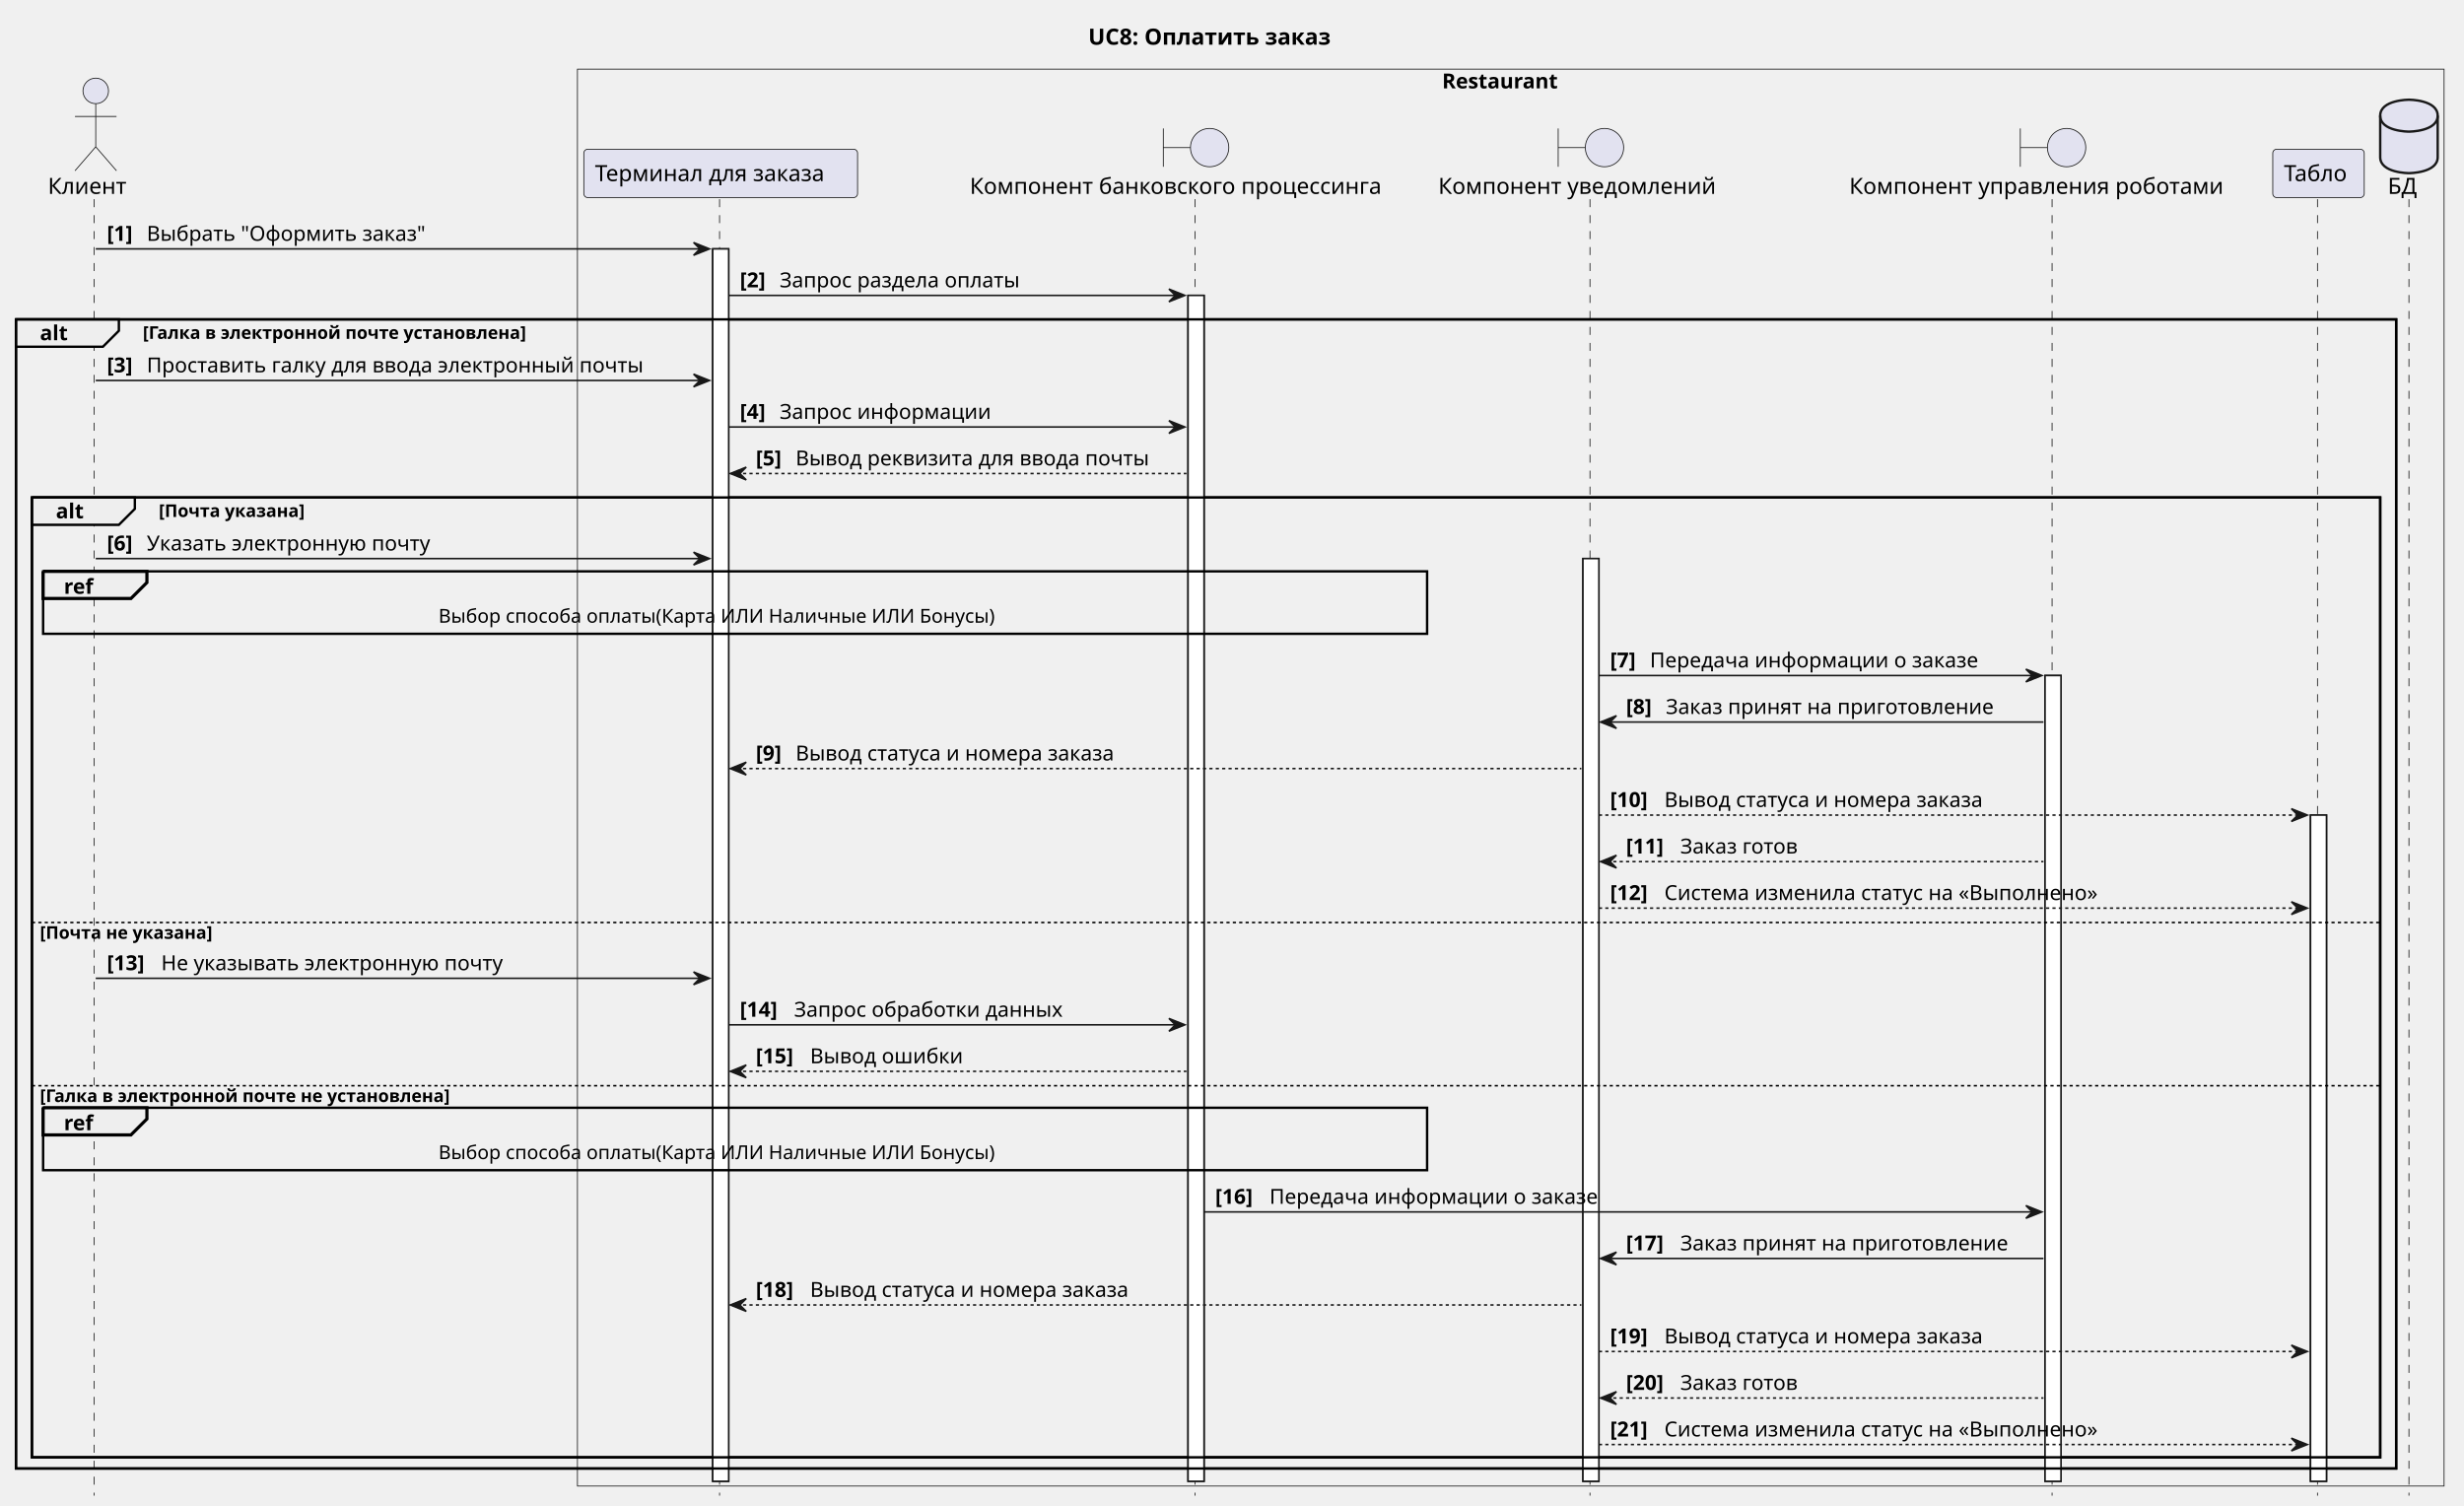
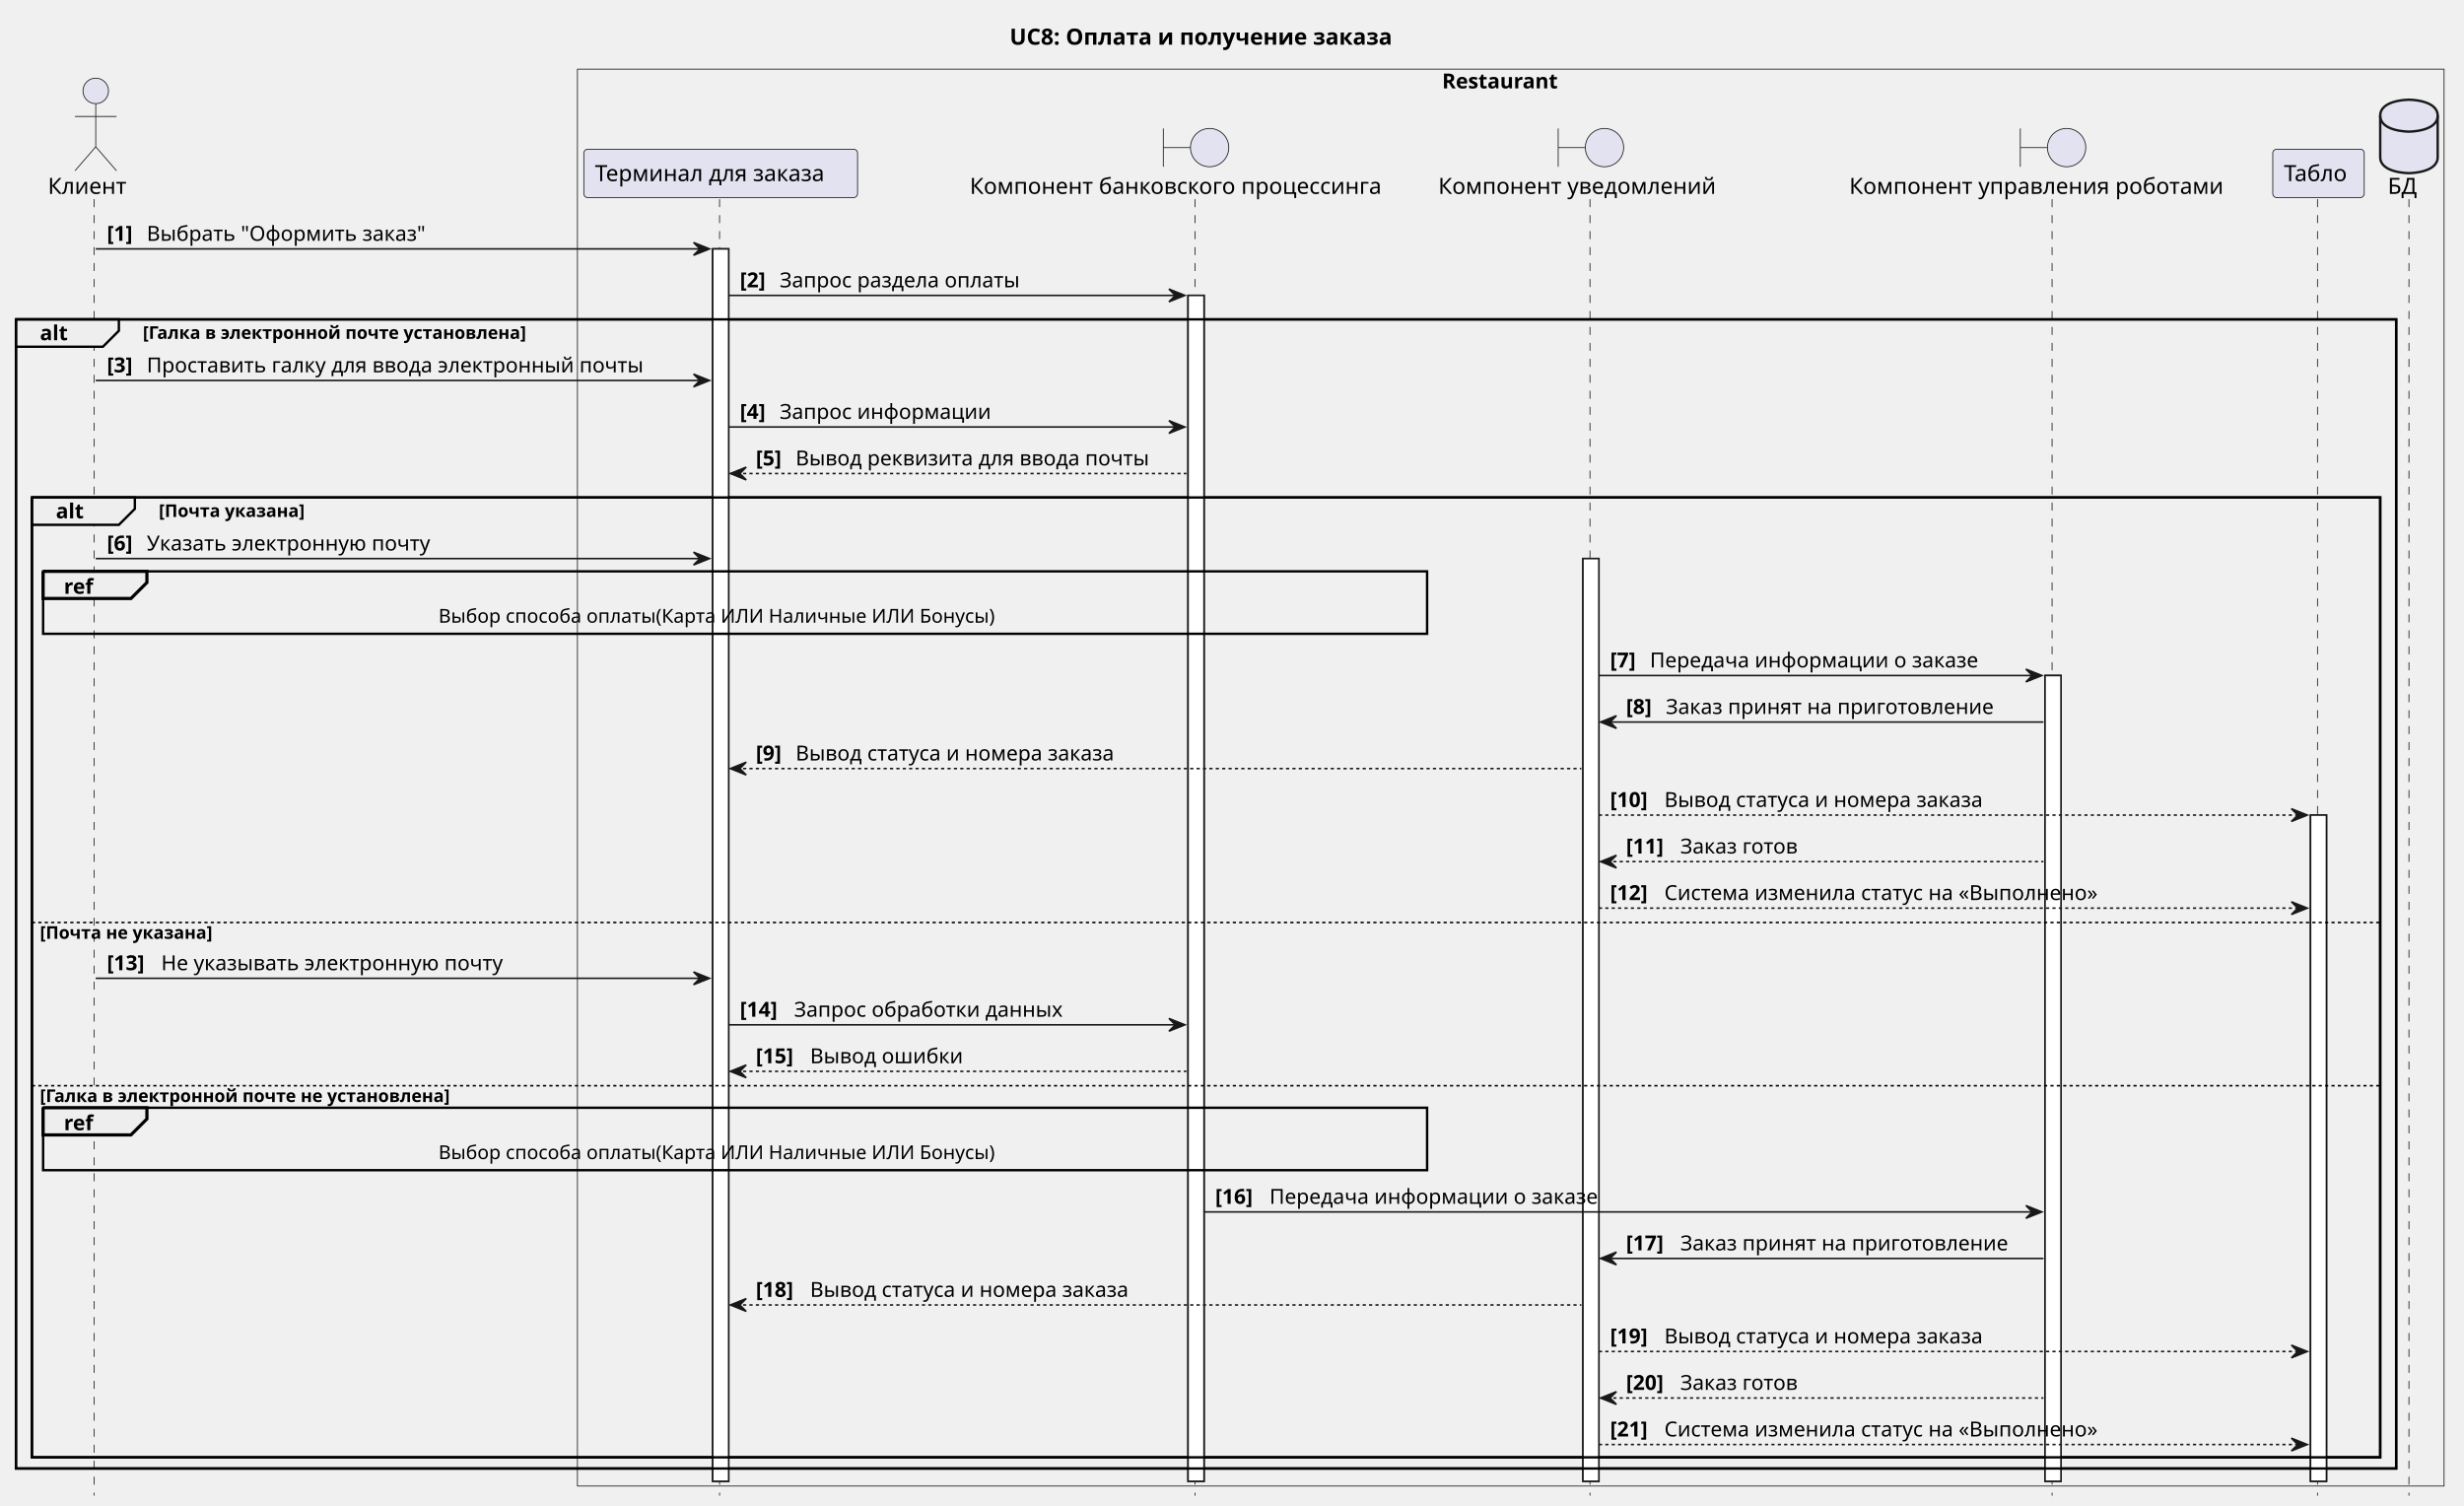
<svg xmlns="http://www.w3.org/2000/svg" contentStyleType="text/css" height="943px" preserveAspectRatio="none" style="width:1543px;height:943px;background:#FFFFFF;" version="1.1" viewBox="0 0 1543 943" width="1543px" zoomAndPan="magnify">
  <defs />
  <g>
-     <text fill="#000000" font-family="sans-serif" font-size="14" font-weight="bold" lengthAdjust="spacing" textLength="167.562" x="681.481" y="27.995">UC8: Оплатить заказ</text>
+     <text fill="#000000" font-family="sans-serif" font-size="14" font-weight="bold" lengthAdjust="spacing" textLength="265.993" x="632.265" y="27.995">UC8: Оплата и получение заказа</text>
    <rect fill="none" height="887.297" style="stroke:#181818;stroke-width:0.5;" width="1168.925" x="361.599" y="43.297" />
    <text fill="#000000" font-family="sans-serif" font-size="13" font-weight="bold" lengthAdjust="spacing" textLength="81.46" x="903.069" y="55.364">Restaurant</text>
    <rect fill="#FFFFFF" height="771.734" style="stroke:#181818;stroke-width:1.0;" width="10" x="446.311" y="155.859" />
    <rect fill="#FFFFFF" height="742.602" style="stroke:#181818;stroke-width:1.0;" width="10" x="743.987" y="184.992" />
    <rect fill="#FFFFFF" height="577.805" style="stroke:#181818;stroke-width:1.0;" width="10" x="991.261" y="349.789" />
    <rect fill="#FFFFFF" height="504.57" style="stroke:#181818;stroke-width:1.0;" width="10" x="1280.647" y="423.023" />
    <rect fill="#FFFFFF" height="417.172" style="stroke:#181818;stroke-width:1.0;" width="10" x="1446.885" y="510.422" />
    <rect fill="none" height="719.602" style="stroke:#000000;stroke-width:1.5;" width="1490.524" x="10" y="199.992" />
    <rect fill="none" height="601.07" style="stroke:#000000;stroke-width:1.5;" width="1470.524" x="20" y="311.523" />
    <line style="stroke:#181818;stroke-width:0.5;stroke-dasharray:5.0,5.0;" x1="59" x2="59" y1="124.727" y2="936.594" />
    <line style="stroke:#181818;stroke-width:0.5;stroke-dasharray:5.0,5.0;" x1="450.599" x2="450.599" y1="124.727" y2="936.594" />
    <line style="stroke:#181818;stroke-width:0.5;stroke-dasharray:5.0,5.0;" x1="748.303" x2="748.303" y1="124.727" y2="936.594" />
    <line style="stroke:#181818;stroke-width:0.5;stroke-dasharray:5.0,5.0;" x1="995.671" x2="995.671" y1="124.727" y2="936.594" />
    <line style="stroke:#181818;stroke-width:0.5;stroke-dasharray:5.0,5.0;" x1="1285.048" x2="1285.048" y1="124.727" y2="936.594" />
    <line style="stroke:#181818;stroke-width:0.5;stroke-dasharray:5.0,5.0;" x1="1451.246" x2="1451.246" y1="124.727" y2="936.594" />
    <line style="stroke:#181818;stroke-width:0.5;stroke-dasharray:5.0,5.0;" x1="1508.524" x2="1508.524" y1="124.727" y2="936.594" />
    <text fill="#000000" font-family="sans-serif" font-size="14" lengthAdjust="spacing" textLength="53.908" x="30" y="121.425">Клиент</text>
    <ellipse cx="59.954" cy="56.93" fill="#E2E2F0" rx="8" ry="8" style="stroke:#181818;stroke-width:0.5;" />
    <path d="M59.954,64.93 L59.954,91.93 M46.954,72.93 L72.954,72.93 M59.954,91.93 L46.954,106.93 M59.954,91.93 L72.954,106.93 " fill="none" style="stroke:#181818;stroke-width:0.5;" />
    <rect fill="#E2E2F0" height="30.297" rx="2.5" ry="2.5" style="stroke:#181818;stroke-width:0.5;" width="171.425" x="365.599" y="93.43" />
    <text fill="#000000" font-family="sans-serif" font-size="14" lengthAdjust="spacing" textLength="157.425" x="372.599" y="113.425">Терминал для заказа</text>
    <text fill="#000000" font-family="sans-serif" font-size="14" lengthAdjust="spacing" textLength="277.368" x="607.303" y="121.425">Компонент банковского процессинга</text>
    <path d="M728.487,80.43 L728.487,104.43 M728.487,92.43 L745.487,92.43 " fill="none" style="stroke:#181818;stroke-width:0.5;" />
    <ellipse cx="757.487" cy="92.43" fill="#E2E2F0" rx="12" ry="12" style="stroke:#181818;stroke-width:0.5;" />
    <text fill="#000000" font-family="sans-serif" font-size="14" lengthAdjust="spacing" textLength="185.179" x="900.671" y="121.425">Компонент уведомлений</text>
    <path d="M975.761,80.43 L975.761,104.43 M975.761,92.43 L992.761,92.43 " fill="none" style="stroke:#181818;stroke-width:0.5;" />
    <ellipse cx="1004.761" cy="92.43" fill="#E2E2F0" rx="12" ry="12" style="stroke:#181818;stroke-width:0.5;" />
    <text fill="#000000" font-family="sans-serif" font-size="14" lengthAdjust="spacing" textLength="249.197" x="1158.048" y="121.425">Компонент управления роботами</text>
    <path d="M1265.147,80.43 L1265.147,104.43 M1265.147,92.43 L1282.147,92.43 " fill="none" style="stroke:#181818;stroke-width:0.5;" />
    <ellipse cx="1294.147" cy="92.43" fill="#E2E2F0" rx="12" ry="12" style="stroke:#181818;stroke-width:0.5;" />
    <rect fill="#E2E2F0" height="30.297" rx="2.5" ry="2.5" style="stroke:#181818;stroke-width:0.5;" width="57.278" x="1423.246" y="93.43" />
    <text fill="#000000" font-family="sans-serif" font-size="14" lengthAdjust="spacing" textLength="43.278" x="1430.246" y="113.425">Табло</text>
    <text fill="#000000" font-family="sans-serif" font-size="14" lengthAdjust="spacing" textLength="20.542" x="1495.253" y="121.425">БД</text>
    <path d="M1490.524,72.43 C1490.524,62.43 1508.524,62.43 1508.524,62.43 C1508.524,62.43 1526.524,62.43 1526.524,72.43 L1526.524,98.43 C1526.524,108.43 1508.524,108.43 1508.524,108.43 C1508.524,108.43 1490.524,108.43 1490.524,98.43 L1490.524,72.43 " fill="#E2E2F0" style="stroke:#181818;stroke-width:1.5;" />
    <path d="M1490.524,72.43 C1490.524,82.43 1508.524,82.43 1508.524,82.43 C1508.524,82.43 1526.524,82.43 1526.524,72.43 " fill="none" style="stroke:#181818;stroke-width:1.5;" />
    <rect fill="#FFFFFF" height="771.734" style="stroke:#181818;stroke-width:1.0;" width="10" x="446.311" y="155.859" />
    <rect fill="#FFFFFF" height="742.602" style="stroke:#181818;stroke-width:1.0;" width="10" x="743.987" y="184.992" />
    <rect fill="#FFFFFF" height="577.805" style="stroke:#181818;stroke-width:1.0;" width="10" x="991.261" y="349.789" />
    <rect fill="#FFFFFF" height="504.57" style="stroke:#181818;stroke-width:1.0;" width="10" x="1280.647" y="423.023" />
    <rect fill="#FFFFFF" height="417.172" style="stroke:#181818;stroke-width:1.0;" width="10" x="1446.885" y="510.422" />
    <polygon fill="#181818" points="434.311,151.859,444.311,155.859,434.311,159.859,438.311,155.859" style="stroke:#181818;stroke-width:1.0;" />
    <line style="stroke:#181818;stroke-width:1.0;" x1="59.954" x2="440.311" y1="155.859" y2="155.859" />
    <text fill="#000000" font-family="sans-serif" font-size="13" font-weight="bold" lengthAdjust="spacing" textLength="20.928" x="66.954" y="150.793">[1]</text>
    <text fill="#000000" font-family="sans-serif" font-size="13" lengthAdjust="spacing" textLength="187.529" x="91.882" y="150.793">Выбрать "Оформить заказ"</text>
    <polygon fill="#181818" points="731.987,180.992,741.987,184.992,731.987,188.992,735.987,184.992" style="stroke:#181818;stroke-width:1.0;" />
    <line style="stroke:#181818;stroke-width:1.0;" x1="456.311" x2="737.987" y1="184.992" y2="184.992" />
    <text fill="#000000" font-family="sans-serif" font-size="13" font-weight="bold" lengthAdjust="spacing" textLength="20.928" x="463.311" y="179.926">[2]</text>
    <text fill="#000000" font-family="sans-serif" font-size="13" lengthAdjust="spacing" textLength="163.376" x="488.239" y="179.926">Запрос раздела оплаты</text>
    <path d="M10,199.992 L74.443,199.992 L74.443,207.125 L64.443,217.125 L10,217.125 L10,199.992 " fill="#EEEEEE" style="stroke:#000000;stroke-width:1.5;" />
    <rect fill="none" height="719.602" style="stroke:#000000;stroke-width:1.5;" width="1490.524" x="10" y="199.992" />
    <text fill="#000000" font-family="sans-serif" font-size="13" font-weight="bold" lengthAdjust="spacing" textLength="19.443" x="25" y="213.059">alt</text>
    <text fill="#000000" font-family="sans-serif" font-size="11" font-weight="bold" lengthAdjust="spacing" textLength="268.179" x="89.443" y="212.203">[Галка в электронной почте установлена]</text>
    <polygon fill="#181818" points="434.311,234.258,444.311,238.258,434.311,242.258,438.311,238.258" style="stroke:#181818;stroke-width:1.0;" />
    <line style="stroke:#181818;stroke-width:1.0;" x1="59.954" x2="440.311" y1="238.258" y2="238.258" />
    <text fill="#000000" font-family="sans-serif" font-size="13" font-weight="bold" lengthAdjust="spacing" textLength="20.928" x="66.954" y="233.192">[3]</text>
    <text fill="#000000" font-family="sans-serif" font-size="13" lengthAdjust="spacing" textLength="337.429" x="91.882" y="233.192">Проставить галку для ввода электронный почты</text>
    <polygon fill="#181818" points="731.987,263.391,741.987,267.391,731.987,271.391,735.987,267.391" style="stroke:#181818;stroke-width:1.0;" />
    <line style="stroke:#181818;stroke-width:1.0;" x1="456.311" x2="737.987" y1="267.391" y2="267.391" />
    <text fill="#000000" font-family="sans-serif" font-size="13" font-weight="bold" lengthAdjust="spacing" textLength="20.928" x="463.311" y="262.325">[4]</text>
    <text fill="#000000" font-family="sans-serif" font-size="13" lengthAdjust="spacing" textLength="140.074" x="488.239" y="262.325">Запрос информации</text>
    <polygon fill="#181818" points="467.311,292.523,457.311,296.523,467.311,300.523,463.311,296.523" style="stroke:#181818;stroke-width:1.0;" />
    <line style="stroke:#181818;stroke-width:1.0;stroke-dasharray:2.0,2.0;" x1="461.311" x2="742.987" y1="296.523" y2="296.523" />
    <text fill="#000000" font-family="sans-serif" font-size="13" font-weight="bold" lengthAdjust="spacing" textLength="20.928" x="473.311" y="291.457">[5]</text>
    <text fill="#000000" font-family="sans-serif" font-size="13" lengthAdjust="spacing" textLength="238.748" x="498.239" y="291.457">Вывод реквизита для ввода почты</text>
    <path d="M20,311.523 L84.443,311.523 L84.443,318.656 L74.443,328.656 L20,328.656 L20,311.523 " fill="#EEEEEE" style="stroke:#000000;stroke-width:1.5;" />
    <rect fill="none" height="601.07" style="stroke:#000000;stroke-width:1.5;" width="1470.524" x="20" y="311.523" />
    <text fill="#000000" font-family="sans-serif" font-size="13" font-weight="bold" lengthAdjust="spacing" textLength="19.443" x="35" y="324.59">alt</text>
    <text fill="#000000" font-family="sans-serif" font-size="11" font-weight="bold" lengthAdjust="spacing" textLength="102.894" x="99.443" y="323.734">[Почта указана]</text>
    <polygon fill="#181818" points="434.311,345.789,444.311,349.789,434.311,353.789,438.311,349.789" style="stroke:#181818;stroke-width:1.0;" />
    <line style="stroke:#181818;stroke-width:1.0;" x1="59.954" x2="440.311" y1="349.789" y2="349.789" />
    <text fill="#000000" font-family="sans-serif" font-size="13" font-weight="bold" lengthAdjust="spacing" textLength="20.928" x="66.954" y="344.723">[6]</text>
    <text fill="#000000" font-family="sans-serif" font-size="13" lengthAdjust="spacing" textLength="192.226" x="91.882" y="344.723">Указать электронную почту</text>
    <rect fill="none" height="39.102" style="stroke:#000000;stroke-width:1.5;" width="866.671" x="27" y="357.789" />
    <path d="M27,357.789 L92,357.789 L92,364.789 L82,374.789 L27,374.789 L27,357.789 " fill="#EEEEEE" style="stroke:#000000;stroke-width:2.0;" />
    <text fill="#000000" font-family="sans-serif" font-size="13" font-weight="bold" lengthAdjust="spacing" textLength="20.884" x="40" y="371.856">ref</text>
    <text fill="#000000" font-family="sans-serif" font-size="12" lengthAdjust="spacing" textLength="371.49" x="274.591" y="389.928">Выбор способа оплаты(Карта ИЛИ Наличные ИЛИ Бонусы)</text>
    <polygon fill="#181818" points="1268.647,419.023,1278.647,423.023,1268.647,427.023,1272.647,423.023" style="stroke:#181818;stroke-width:1.0;" />
    <line style="stroke:#181818;stroke-width:1.0;" x1="1001.261" x2="1274.647" y1="423.023" y2="423.023" />
    <text fill="#000000" font-family="sans-serif" font-size="13" font-weight="bold" lengthAdjust="spacing" textLength="20.928" x="1008.261" y="417.957">[7]</text>
    <text fill="#000000" font-family="sans-serif" font-size="13" lengthAdjust="spacing" textLength="220.372" x="1033.189" y="417.957">Передача информации о заказе</text>
    <polygon fill="#181818" points="1012.261,448.156,1002.261,452.156,1012.261,456.156,1008.261,452.156" style="stroke:#181818;stroke-width:1.0;" />
    <line style="stroke:#181818;stroke-width:1.0;" x1="1006.261" x2="1279.647" y1="452.156" y2="452.156" />
    <text fill="#000000" font-family="sans-serif" font-size="13" font-weight="bold" lengthAdjust="spacing" textLength="20.928" x="1018.261" y="447.09">[8]</text>
    <text fill="#000000" font-family="sans-serif" font-size="13" lengthAdjust="spacing" textLength="221.413" x="1043.189" y="447.09">Заказ принят на приготовление</text>
    <polygon fill="#181818" points="467.311,477.289,457.311,481.289,467.311,485.289,463.311,481.289" style="stroke:#181818;stroke-width:1.0;" />
    <line style="stroke:#181818;stroke-width:1.0;stroke-dasharray:2.0,2.0;" x1="461.311" x2="990.261" y1="481.289" y2="481.289" />
    <text fill="#000000" font-family="sans-serif" font-size="13" font-weight="bold" lengthAdjust="spacing" textLength="20.928" x="473.311" y="476.223">[9]</text>
    <text fill="#000000" font-family="sans-serif" font-size="13" lengthAdjust="spacing" textLength="217.883" x="498.239" y="476.223">Вывод статуса и номера заказа</text>
    <polygon fill="#181818" points="1434.885,506.422,1444.885,510.422,1434.885,514.422,1438.885,510.422" style="stroke:#181818;stroke-width:1.0;" />
    <line style="stroke:#181818;stroke-width:1.0;stroke-dasharray:2.0,2.0;" x1="1001.261" x2="1440.885" y1="510.422" y2="510.422" />
    <text fill="#000000" font-family="sans-serif" font-size="13" font-weight="bold" lengthAdjust="spacing" textLength="29.974" x="1008.261" y="505.356">[10]</text>
    <text fill="#000000" font-family="sans-serif" font-size="13" lengthAdjust="spacing" textLength="217.883" x="1042.234" y="505.356">Вывод статуса и номера заказа</text>
    <polygon fill="#181818" points="1012.261,535.555,1002.261,539.555,1012.261,543.555,1008.261,539.555" style="stroke:#181818;stroke-width:1.0;" />
    <line style="stroke:#181818;stroke-width:1.0;stroke-dasharray:2.0,2.0;" x1="1006.261" x2="1279.647" y1="539.555" y2="539.555" />
    <text fill="#000000" font-family="sans-serif" font-size="13" font-weight="bold" lengthAdjust="spacing" textLength="29.974" x="1018.261" y="534.489">[11]</text>
    <text fill="#000000" font-family="sans-serif" font-size="13" lengthAdjust="spacing" textLength="81.136" x="1052.234" y="534.489">Заказ готов</text>
    <polygon fill="#181818" points="1434.885,564.688,1444.885,568.688,1434.885,572.688,1438.885,568.688" style="stroke:#181818;stroke-width:1.0;" />
    <line style="stroke:#181818;stroke-width:1.0;stroke-dasharray:2.0,2.0;" x1="1001.261" x2="1440.885" y1="568.688" y2="568.688" />
    <text fill="#000000" font-family="sans-serif" font-size="13" font-weight="bold" lengthAdjust="spacing" textLength="29.974" x="1008.261" y="563.622">[12]</text>
    <text fill="#000000" font-family="sans-serif" font-size="13" lengthAdjust="spacing" textLength="295.306" x="1042.234" y="563.622">Система изменила статус на «Выполнено»</text>
    <line style="stroke:#000000;stroke-width:1.0;stroke-dasharray:2.0,2.0;" x1="20" x2="1490.524" y1="577.688" y2="577.688" />
    <text fill="#000000" font-family="sans-serif" font-size="11" font-weight="bold" lengthAdjust="spacing" textLength="121.784" x="25" y="587.898">[Почта не указана]</text>
    <polygon fill="#181818" points="434.311,608.625,444.311,612.625,434.311,616.625,438.311,612.625" style="stroke:#181818;stroke-width:1.0;" />
    <line style="stroke:#181818;stroke-width:1.0;" x1="59.954" x2="440.311" y1="612.625" y2="612.625" />
    <text fill="#000000" font-family="sans-serif" font-size="13" font-weight="bold" lengthAdjust="spacing" textLength="29.974" x="66.954" y="607.559">[13]</text>
    <text fill="#000000" font-family="sans-serif" font-size="13" lengthAdjust="spacing" textLength="231.829" x="100.928" y="607.559">Не указывать электронную почту</text>
    <polygon fill="#181818" points="731.987,637.758,741.987,641.758,731.987,645.758,735.987,641.758" style="stroke:#181818;stroke-width:1.0;" />
    <line style="stroke:#181818;stroke-width:1.0;" x1="456.311" x2="737.987" y1="641.758" y2="641.758" />
    <text fill="#000000" font-family="sans-serif" font-size="13" font-weight="bold" lengthAdjust="spacing" textLength="29.974" x="463.311" y="636.692">[14]</text>
    <text fill="#000000" font-family="sans-serif" font-size="13" lengthAdjust="spacing" textLength="180.362" x="497.285" y="636.692">Запрос обработки данных</text>
    <polygon fill="#181818" points="467.311,666.891,457.311,670.891,467.311,674.891,463.311,670.891" style="stroke:#181818;stroke-width:1.0;" />
    <line style="stroke:#181818;stroke-width:1.0;stroke-dasharray:2.0,2.0;" x1="461.311" x2="742.987" y1="670.891" y2="670.891" />
    <text fill="#000000" font-family="sans-serif" font-size="13" font-weight="bold" lengthAdjust="spacing" textLength="29.974" x="473.311" y="665.825">[15]</text>
    <text fill="#000000" font-family="sans-serif" font-size="13" lengthAdjust="spacing" textLength="100.534" x="507.285" y="665.825">Вывод ошибки</text>
    <line style="stroke:#000000;stroke-width:1.0;stroke-dasharray:2.0,2.0;" x1="20" x2="1490.524" y1="679.891" y2="679.891" />
    <text fill="#000000" font-family="sans-serif" font-size="11" font-weight="bold" lengthAdjust="spacing" textLength="287.069" x="25" y="690.101">[Галка в электронной почте не установлена]</text>
    <rect fill="none" height="39.102" style="stroke:#000000;stroke-width:1.5;" width="866.671" x="27" y="693.695" />
    <path d="M27,693.695 L92,693.695 L92,700.695 L82,710.695 L27,710.695 L27,693.695 " fill="#EEEEEE" style="stroke:#000000;stroke-width:2.0;" />
    <text fill="#000000" font-family="sans-serif" font-size="13" font-weight="bold" lengthAdjust="spacing" textLength="20.884" x="40" y="707.762">ref</text>
    <text fill="#000000" font-family="sans-serif" font-size="12" lengthAdjust="spacing" textLength="371.49" x="274.591" y="725.834">Выбор способа оплаты(Карта ИЛИ Наличные ИЛИ Бонусы)</text>
    <polygon fill="#181818" points="1268.647,754.93,1278.647,758.93,1268.647,762.93,1272.647,758.93" style="stroke:#181818;stroke-width:1.0;" />
    <line style="stroke:#181818;stroke-width:1.0;" x1="753.987" x2="1274.647" y1="758.93" y2="758.93" />
    <text fill="#000000" font-family="sans-serif" font-size="13" font-weight="bold" lengthAdjust="spacing" textLength="29.974" x="760.987" y="753.864">[16]</text>
    <text fill="#000000" font-family="sans-serif" font-size="13" lengthAdjust="spacing" textLength="220.372" x="794.961" y="753.864">Передача информации о заказе</text>
    <polygon fill="#181818" points="1012.261,784.062,1002.261,788.062,1012.261,792.062,1008.261,788.062" style="stroke:#181818;stroke-width:1.0;" />
    <line style="stroke:#181818;stroke-width:1.0;" x1="1006.261" x2="1279.647" y1="788.062" y2="788.062" />
    <text fill="#000000" font-family="sans-serif" font-size="13" font-weight="bold" lengthAdjust="spacing" textLength="29.974" x="1018.261" y="782.997">[17]</text>
    <text fill="#000000" font-family="sans-serif" font-size="13" lengthAdjust="spacing" textLength="221.413" x="1052.234" y="782.997">Заказ принят на приготовление</text>
    <polygon fill="#181818" points="467.311,813.195,457.311,817.195,467.311,821.195,463.311,817.195" style="stroke:#181818;stroke-width:1.0;" />
    <line style="stroke:#181818;stroke-width:1.0;stroke-dasharray:2.0,2.0;" x1="461.311" x2="990.261" y1="817.195" y2="817.195" />
    <text fill="#000000" font-family="sans-serif" font-size="13" font-weight="bold" lengthAdjust="spacing" textLength="29.974" x="473.311" y="812.129">[18]</text>
    <text fill="#000000" font-family="sans-serif" font-size="13" lengthAdjust="spacing" textLength="217.883" x="507.285" y="812.129">Вывод статуса и номера заказа</text>
    <polygon fill="#181818" points="1434.885,842.328,1444.885,846.328,1434.885,850.328,1438.885,846.328" style="stroke:#181818;stroke-width:1.0;" />
    <line style="stroke:#181818;stroke-width:1.0;stroke-dasharray:2.0,2.0;" x1="1001.261" x2="1440.885" y1="846.328" y2="846.328" />
    <text fill="#000000" font-family="sans-serif" font-size="13" font-weight="bold" lengthAdjust="spacing" textLength="29.974" x="1008.261" y="841.262">[19]</text>
    <text fill="#000000" font-family="sans-serif" font-size="13" lengthAdjust="spacing" textLength="217.883" x="1042.234" y="841.262">Вывод статуса и номера заказа</text>
    <polygon fill="#181818" points="1012.261,871.461,1002.261,875.461,1012.261,879.461,1008.261,875.461" style="stroke:#181818;stroke-width:1.0;" />
    <line style="stroke:#181818;stroke-width:1.0;stroke-dasharray:2.0,2.0;" x1="1006.261" x2="1279.647" y1="875.461" y2="875.461" />
    <text fill="#000000" font-family="sans-serif" font-size="13" font-weight="bold" lengthAdjust="spacing" textLength="29.974" x="1018.261" y="870.395">[20]</text>
    <text fill="#000000" font-family="sans-serif" font-size="13" lengthAdjust="spacing" textLength="81.136" x="1052.234" y="870.395">Заказ готов</text>
    <polygon fill="#181818" points="1434.885,900.594,1444.885,904.594,1434.885,908.594,1438.885,904.594" style="stroke:#181818;stroke-width:1.0;" />
    <line style="stroke:#181818;stroke-width:1.0;stroke-dasharray:2.0,2.0;" x1="1001.261" x2="1440.885" y1="904.594" y2="904.594" />
    <text fill="#000000" font-family="sans-serif" font-size="13" font-weight="bold" lengthAdjust="spacing" textLength="29.974" x="1008.261" y="899.528">[21]</text>
    <text fill="#000000" font-family="sans-serif" font-size="13" lengthAdjust="spacing" textLength="295.306" x="1042.234" y="899.528">Система изменила статус на «Выполнено»</text>
  </g>
</svg>
